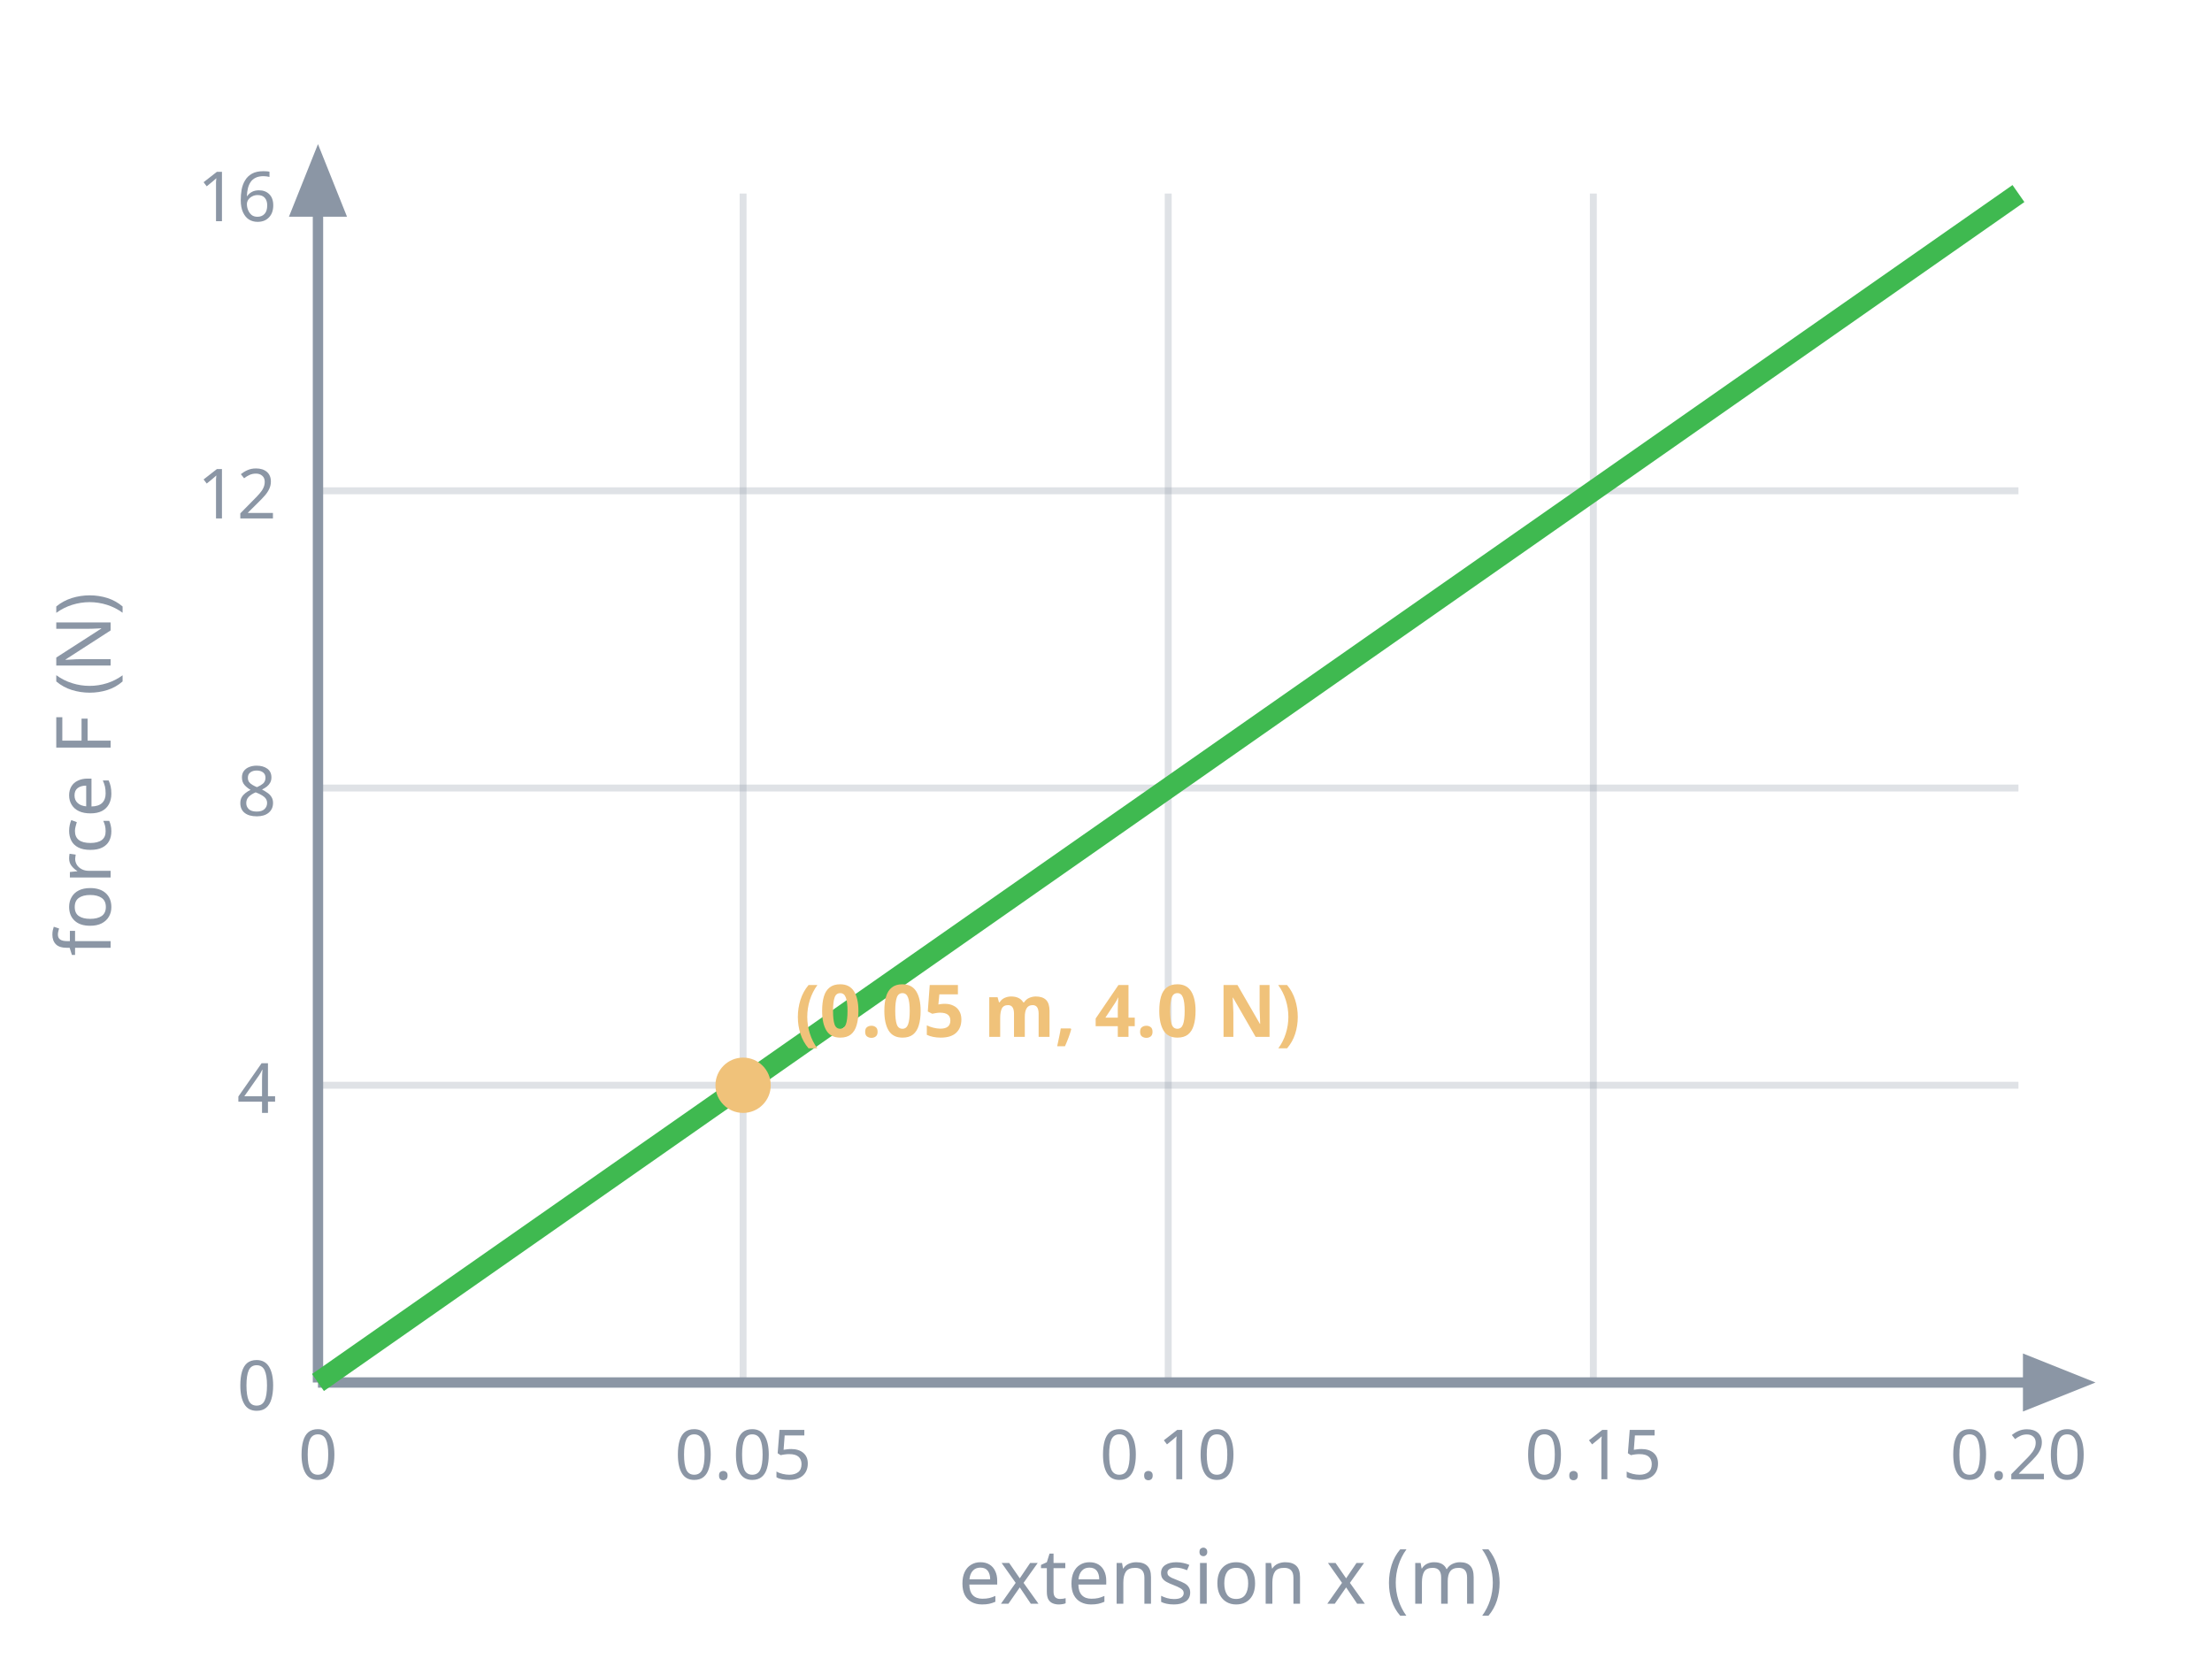
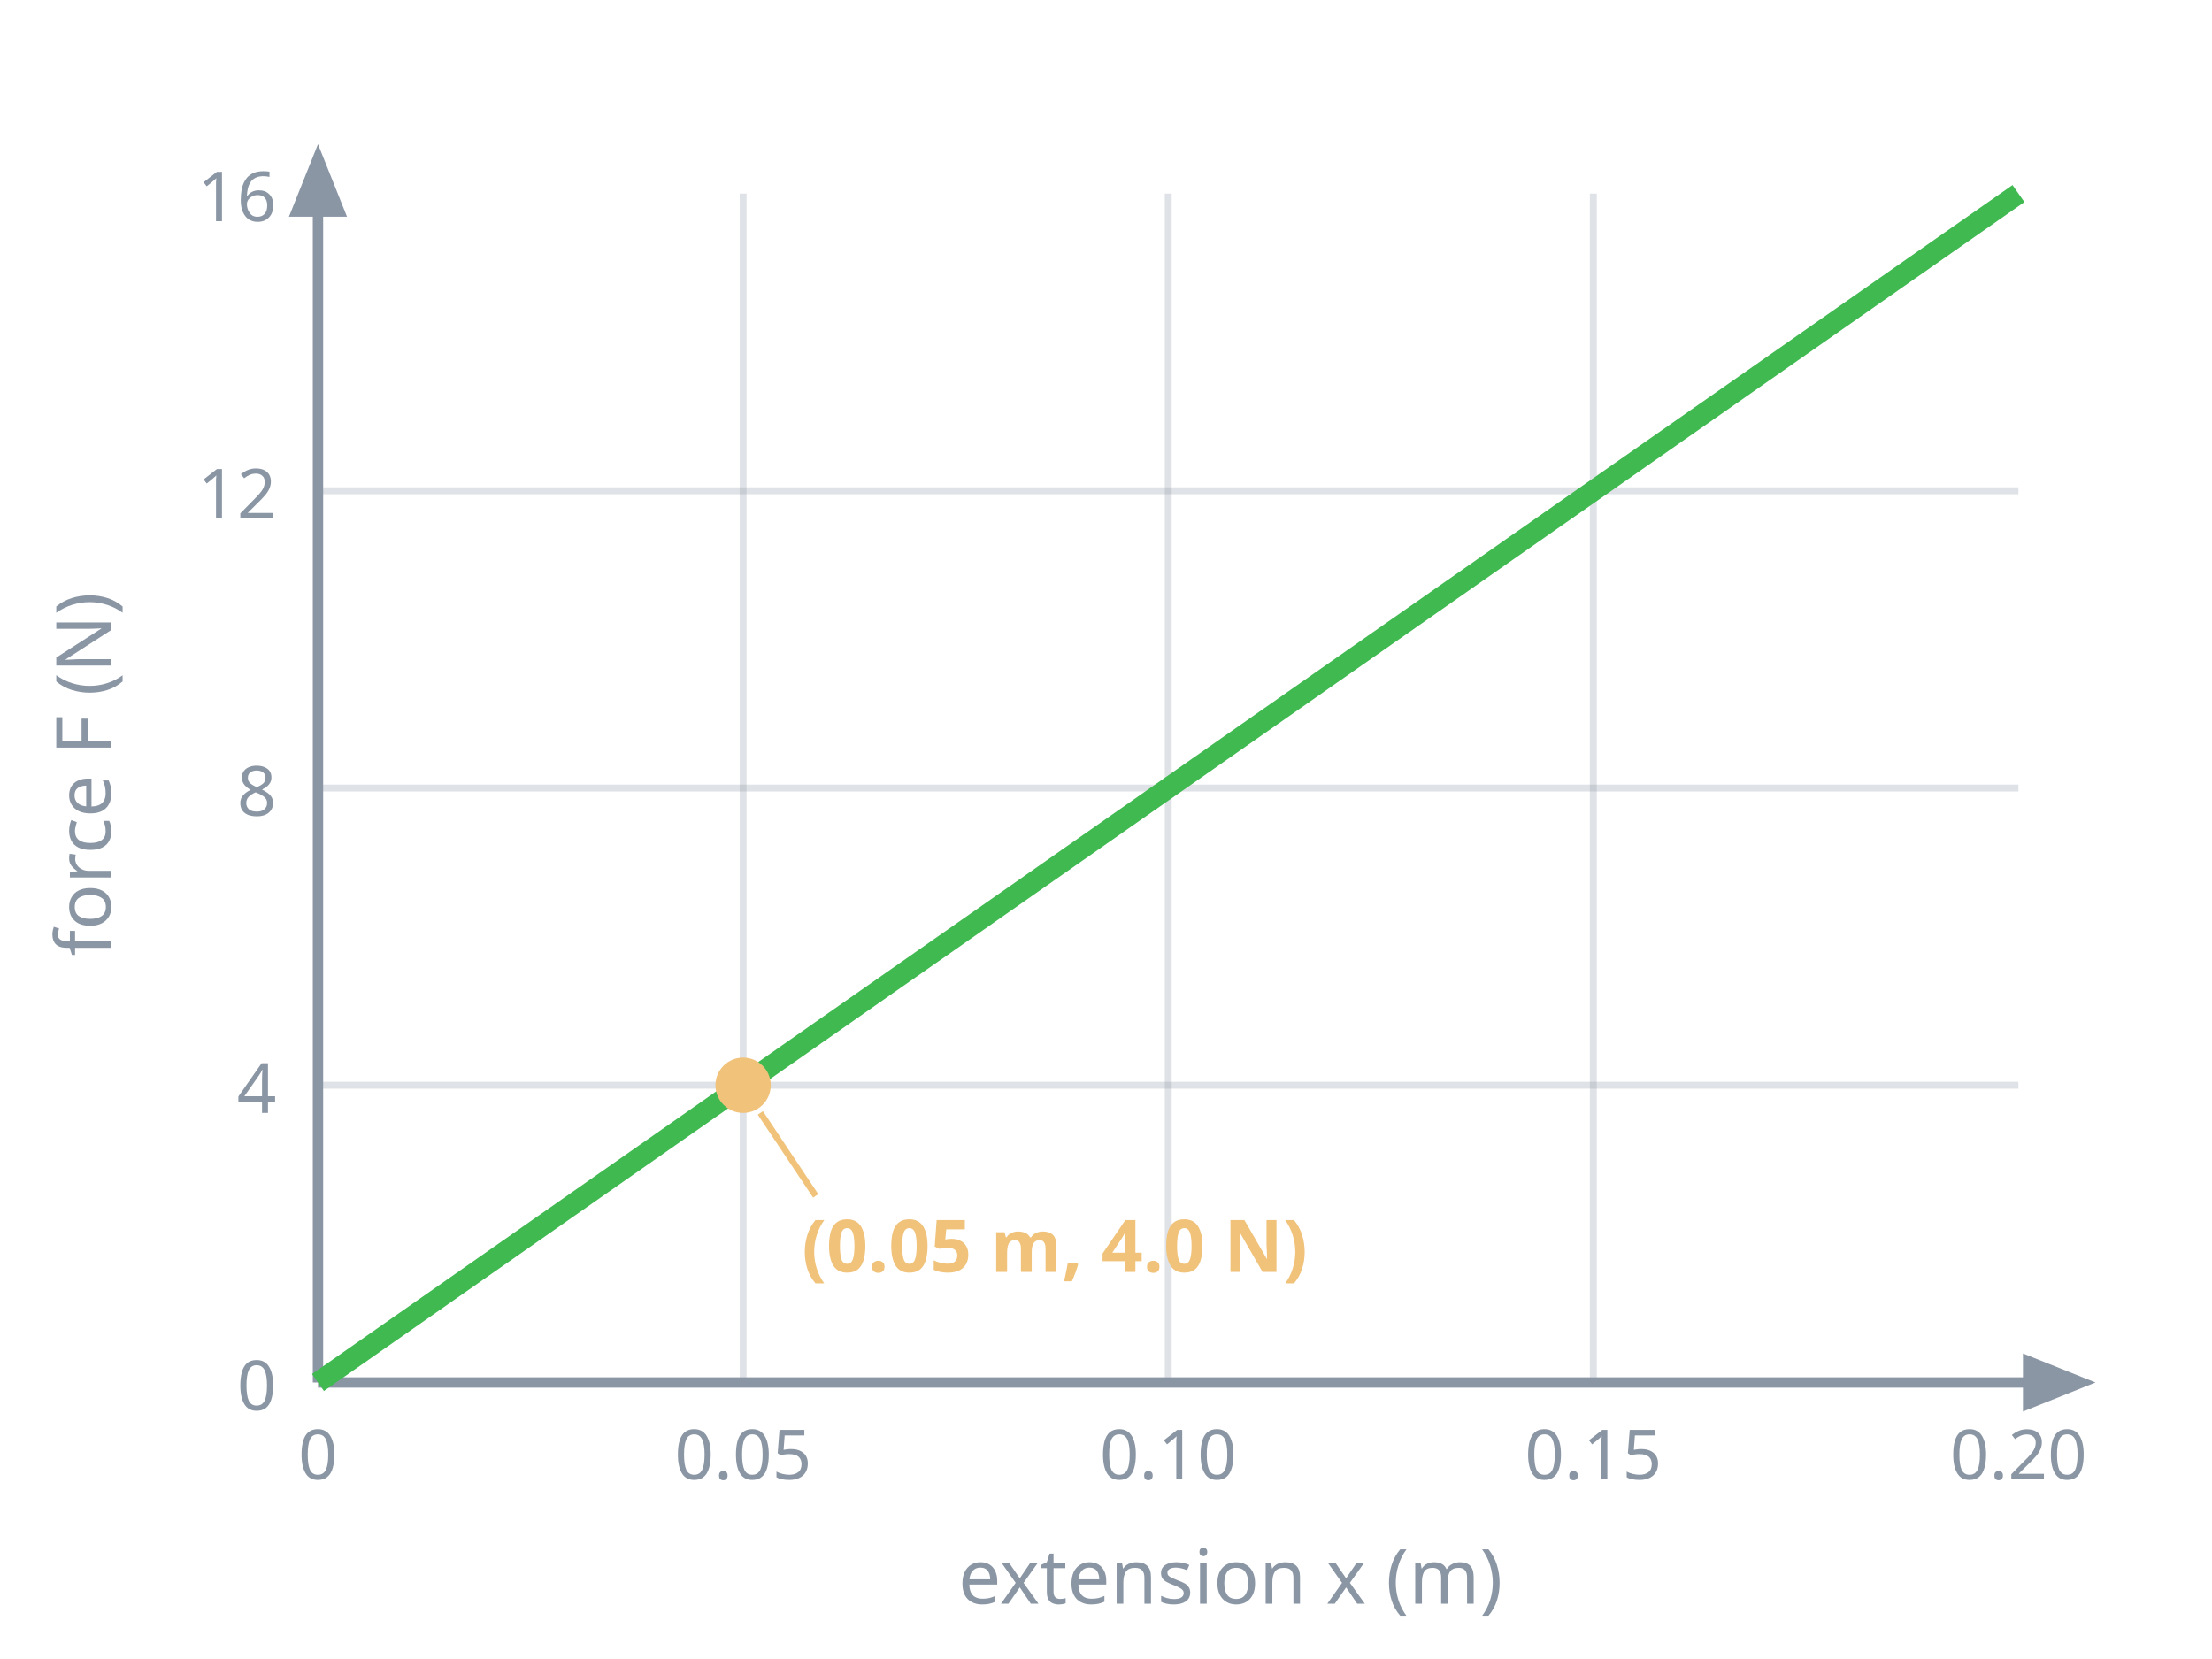
<svg xmlns="http://www.w3.org/2000/svg" viewBox="0 0 320 240" role="img" aria-label="A force versus extension graph for a spring: a straight line through the origin. Gridlines mark extension every 0.05 metres up to 0.20 metres and force every 4 newtons up to 16 newtons. The line passes through the marked point at extension 0.05 metres, force 4.0 newtons.">
  <defs>
    <marker id="q2-axis" viewBox="0 0 10 10" refX="7" refY="5" markerWidth="7" markerHeight="7" orient="auto">
      <path d="M0 1 L10 5 L0 9 z" fill="#8b96a5" />
    </marker>
  </defs>
  <g stroke="#8b96a5" stroke-opacity="0.28" stroke-width="1">
    <line x1="107.5" y1="200" x2="107.5" y2="28" />
    <line x1="169" y1="200" x2="169" y2="28" />
    <line x1="230.5" y1="200" x2="230.5" y2="28" />
    <line x1="46" y1="157" x2="292" y2="157" />
    <line x1="46" y1="114" x2="292" y2="114" />
    <line x1="46" y1="71" x2="292" y2="71" />
  </g>
  <line x1="46" y1="200" x2="300" y2="200" stroke="#8b96a5" stroke-width="1.5" marker-end="url(#q2-axis)" />
  <line x1="46" y1="200" x2="46" y2="24" stroke="#8b96a5" stroke-width="1.5" marker-end="url(#q2-axis)" />
  <g font-family="system-ui, sans-serif" font-size="10" fill="#8b96a5" text-anchor="middle">
    <text x="46" y="214">0</text>
    <text x="107.5" y="214">0.05</text>
    <text x="169" y="214">0.10</text>
    <text x="230.5" y="214">0.15</text>
    <text x="292" y="214">0.20</text>
  </g>
  <g font-family="system-ui, sans-serif" font-size="10" fill="#8b96a5" text-anchor="end">
    <text x="40" y="204">0</text>
    <text x="40" y="161">4</text>
    <text x="40" y="118">8</text>
    <text x="40" y="75">12</text>
    <text x="40" y="32">16</text>
  </g>
  <text x="178" y="232" text-anchor="middle" font-family="system-ui, sans-serif" font-size="11" fill="#8b96a5">extension  x  (m)</text>
  <text x="16" y="112" text-anchor="middle" font-family="system-ui, sans-serif" font-size="11" fill="#8b96a5" transform="rotate(-90 16 112)">force  F  (N)</text>
  <line x1="46" y1="200" x2="292" y2="28" stroke="#3fb950" stroke-width="3" />
  <circle cx="107.5" cy="157" r="4" fill="#f0c27a" />
-   <text x="115" y="150" font-family="system-ui, sans-serif" font-size="10.5" font-weight="600" fill="#f0c27a">(0.05 m, 4.0 N)</text>
+   <path d="M110 161 L118 173" fill="none" stroke="#f0c27a" stroke-width="0.9" />
+   <text x="116" y="184" font-family="system-ui, sans-serif" font-size="10.5" font-weight="600" fill="#f0c27a">(0.05 m, 4.0 N)</text>
</svg>
